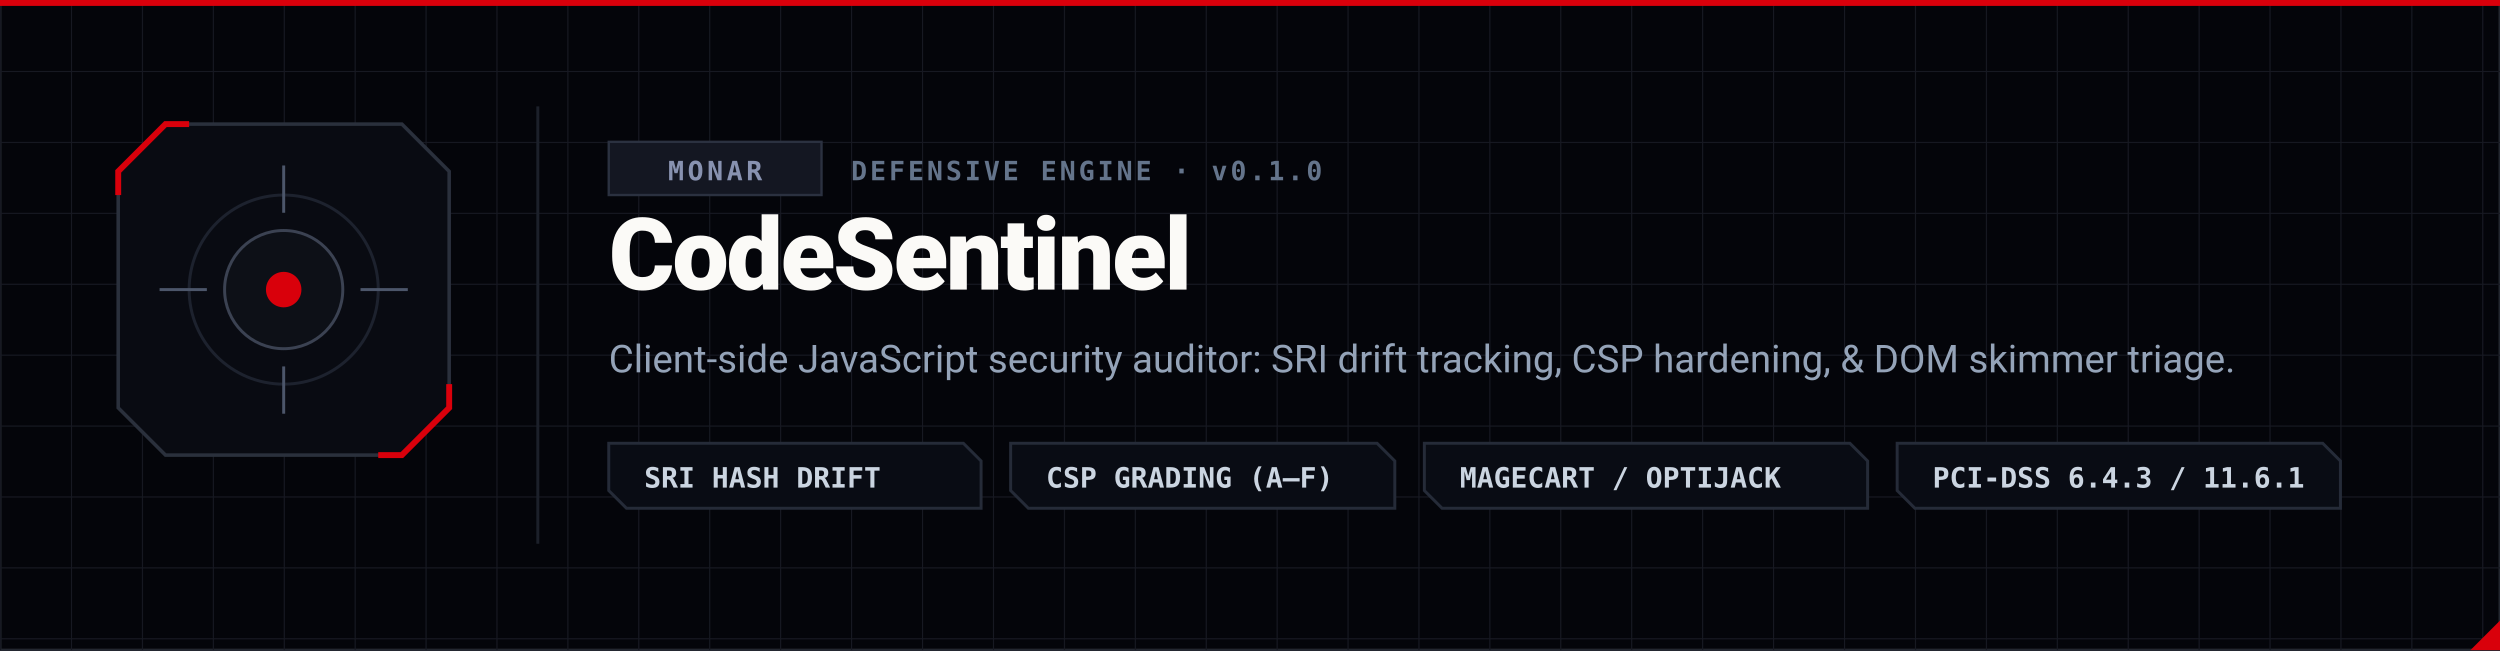
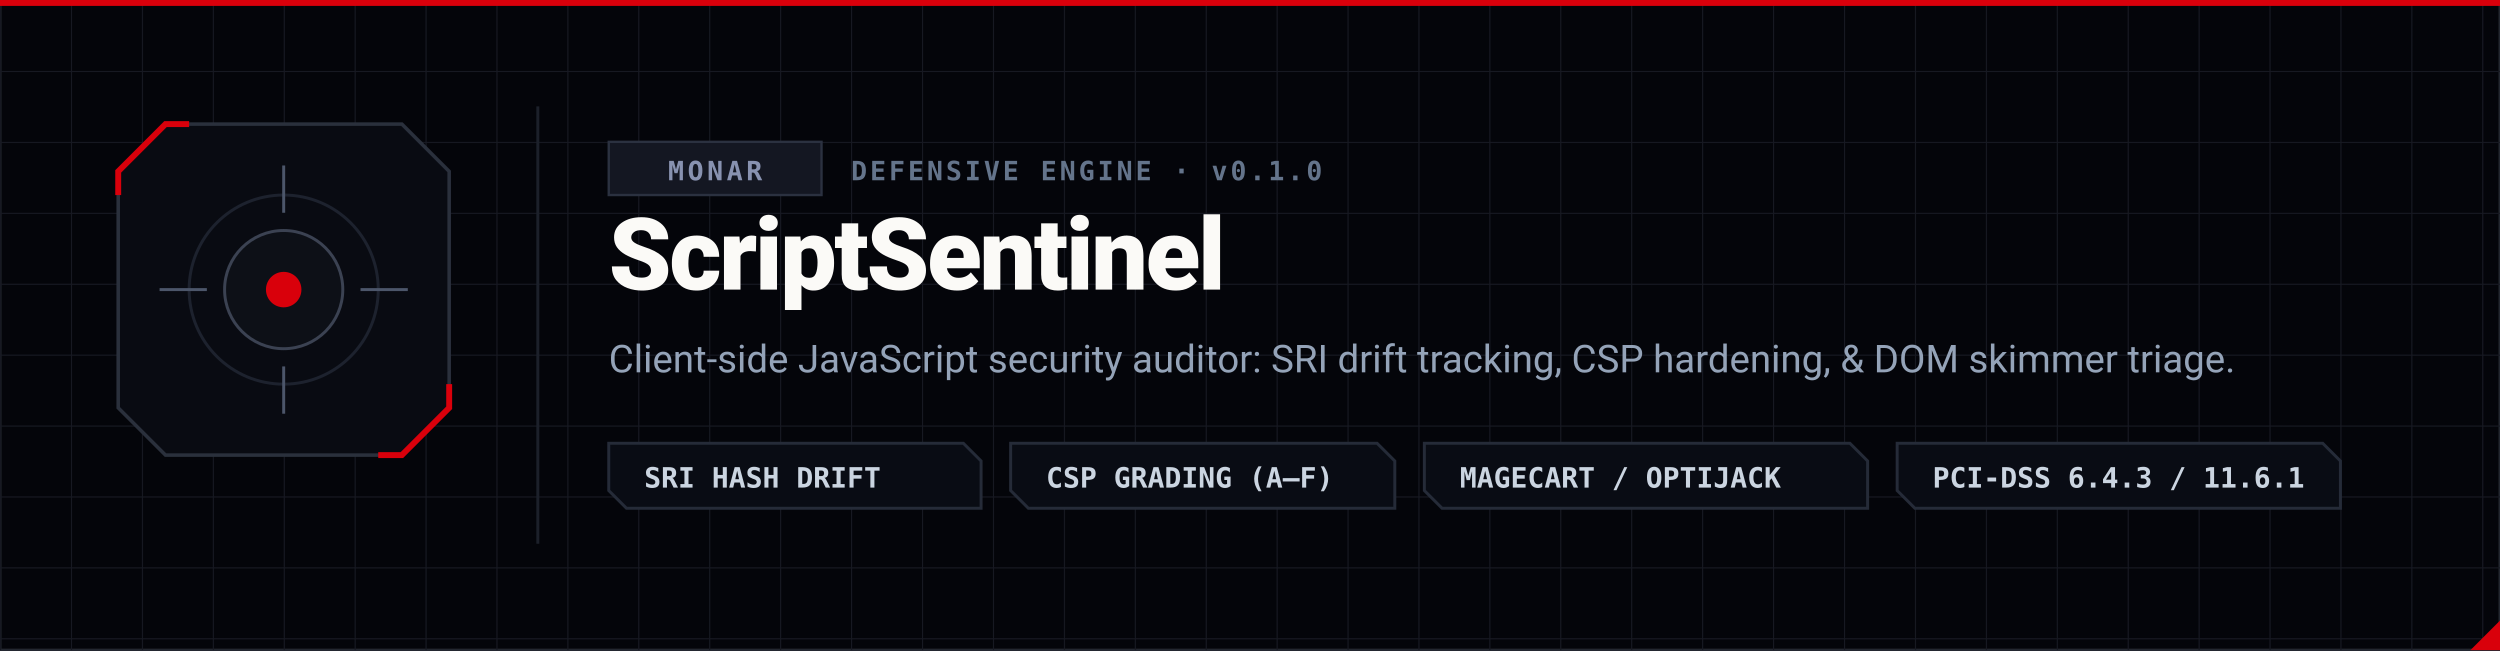
<svg xmlns="http://www.w3.org/2000/svg" viewBox="0 0 846 220" width="846" height="220" fill="none">
  <defs>
    <pattern id="grid-dark" width="24" height="24" patternUnits="userSpaceOnUse">
      <path d="M 24 0 L 0 0 0 24" fill="none" stroke="#171922" stroke-width="0.75" />
    </pattern>
    <style>
      .mono { font-family: ui-monospace, SFMono-Regular, "SF Mono", Menlo, Consolas, monospace; }
      .sans { font-family: -apple-system, BlinkMacSystemFont, "Segoe UI", Roboto, Helvetica, Arial, sans-serif; }
    </style>
  </defs>
  <rect width="846" height="220" fill="#04050a" stroke="#232730" stroke-width="1" />
  <rect width="846" height="220" fill="url(#grid-dark)" />
  <rect x="0" y="0" width="846" height="2" fill="#d9000b" />
  <g transform="translate(40, 42)">
    <path d="M0 16 L16 0 H96 L112 16 V96 L96 112 H16 L0 96 Z" fill="#090b12" stroke="#2a303c" stroke-width="1.2" />
    <path d="M0 24 L0 16 L16 0 L24 0" fill="none" stroke="#d9000b" stroke-width="2" />
    <path d="M112 88 L112 96 L96 112 L88 112" fill="none" stroke="#d9000b" stroke-width="2" />
    <circle cx="56" cy="56" r="32" fill="none" stroke="#1d222e" stroke-width="1" />
    <circle cx="56" cy="56" r="20" fill="#0d1017" stroke="#3b4252" stroke-width="1" />
    <circle cx="56" cy="56" r="6" fill="#d9000b" />
    <line x1="14" y1="56" x2="30" y2="56" stroke="#4c566a" stroke-width="1" />
    <line x1="82" y1="56" x2="98" y2="56" stroke="#4c566a" stroke-width="1" />
    <line x1="56" y1="14" x2="56" y2="30" stroke="#4c566a" stroke-width="1" />
    <line x1="56" y1="82" x2="56" y2="98" stroke="#4c566a" stroke-width="1" />
  </g>
  <line x1="182" y1="36" x2="182" y2="184" stroke="#1c202a" stroke-width="1" />
  <g transform="translate(206, 0)">
    <g transform="translate(0, 48)">
      <rect width="72" height="18" fill="#141722" stroke="#2b3140" stroke-width="0.8" />
      <text x="36" y="13" text-anchor="middle" class="mono" font-size="9" font-weight="700" fill="#8892b0" letter-spacing="1.2">MONAR</text>
      <text x="82" y="13" class="mono" font-size="9" font-weight="600" fill="#64748b" letter-spacing="1">DEFENSIVE ENGINE · v0.1.0</text>
    </g>
    <text x="0" y="98" class="sans" font-size="34" font-weight="800" fill="#fbfaf7" letter-spacing="-0.8">
-       CodeSentinel
+       ScriptSentinel
    </text>
    <text x="0" y="126" class="sans" font-size="13" font-weight="400" fill="#94a3b8">
      Client-side JavaScript security auditor: SRI drift tracking, CSP hardening, &amp; DOM skimmer triage.
    </text>
    <g transform="translate(0, 150)">
      <g>
        <path d="M0 0 H120 L126 6 V22 H6 L0 16 Z" fill="#090c14" stroke="#252b38" stroke-width="1" />
        <text x="12" y="15" class="mono" font-size="9.5" font-weight="600" fill="#cbd5e1">SRI HASH DRIFT</text>
      </g>
      <g transform="translate(136, 0)">
        <path d="M0 0 H124 L130 6 V22 H6 L0 16 Z" fill="#090c14" stroke="#252b38" stroke-width="1" />
        <text x="12" y="15" class="mono" font-size="9.5" font-weight="600" fill="#cbd5e1">CSP GRADING (A–F)</text>
      </g>
      <g transform="translate(276, 0)">
        <path d="M0 0 H144 L150 6 V22 H6 L0 16 Z" fill="#090c14" stroke="#252b38" stroke-width="1" />
        <text x="12" y="15" class="mono" font-size="9.5" font-weight="600" fill="#cbd5e1">MAGECART / OPTIJACK</text>
      </g>
      <g transform="translate(436, 0)">
        <path d="M0 0 H144 L150 6 V22 H6 L0 16 Z" fill="#090c14" stroke="#252b38" stroke-width="1" />
        <text x="12" y="15" class="mono" font-size="9.5" font-weight="600" fill="#cbd5e1">PCI-DSS 6.4.3 / 11.6.1</text>
      </g>
    </g>
  </g>
  <path d="M836 220 L846 210 V220 Z" fill="#d9000b" />
</svg>
